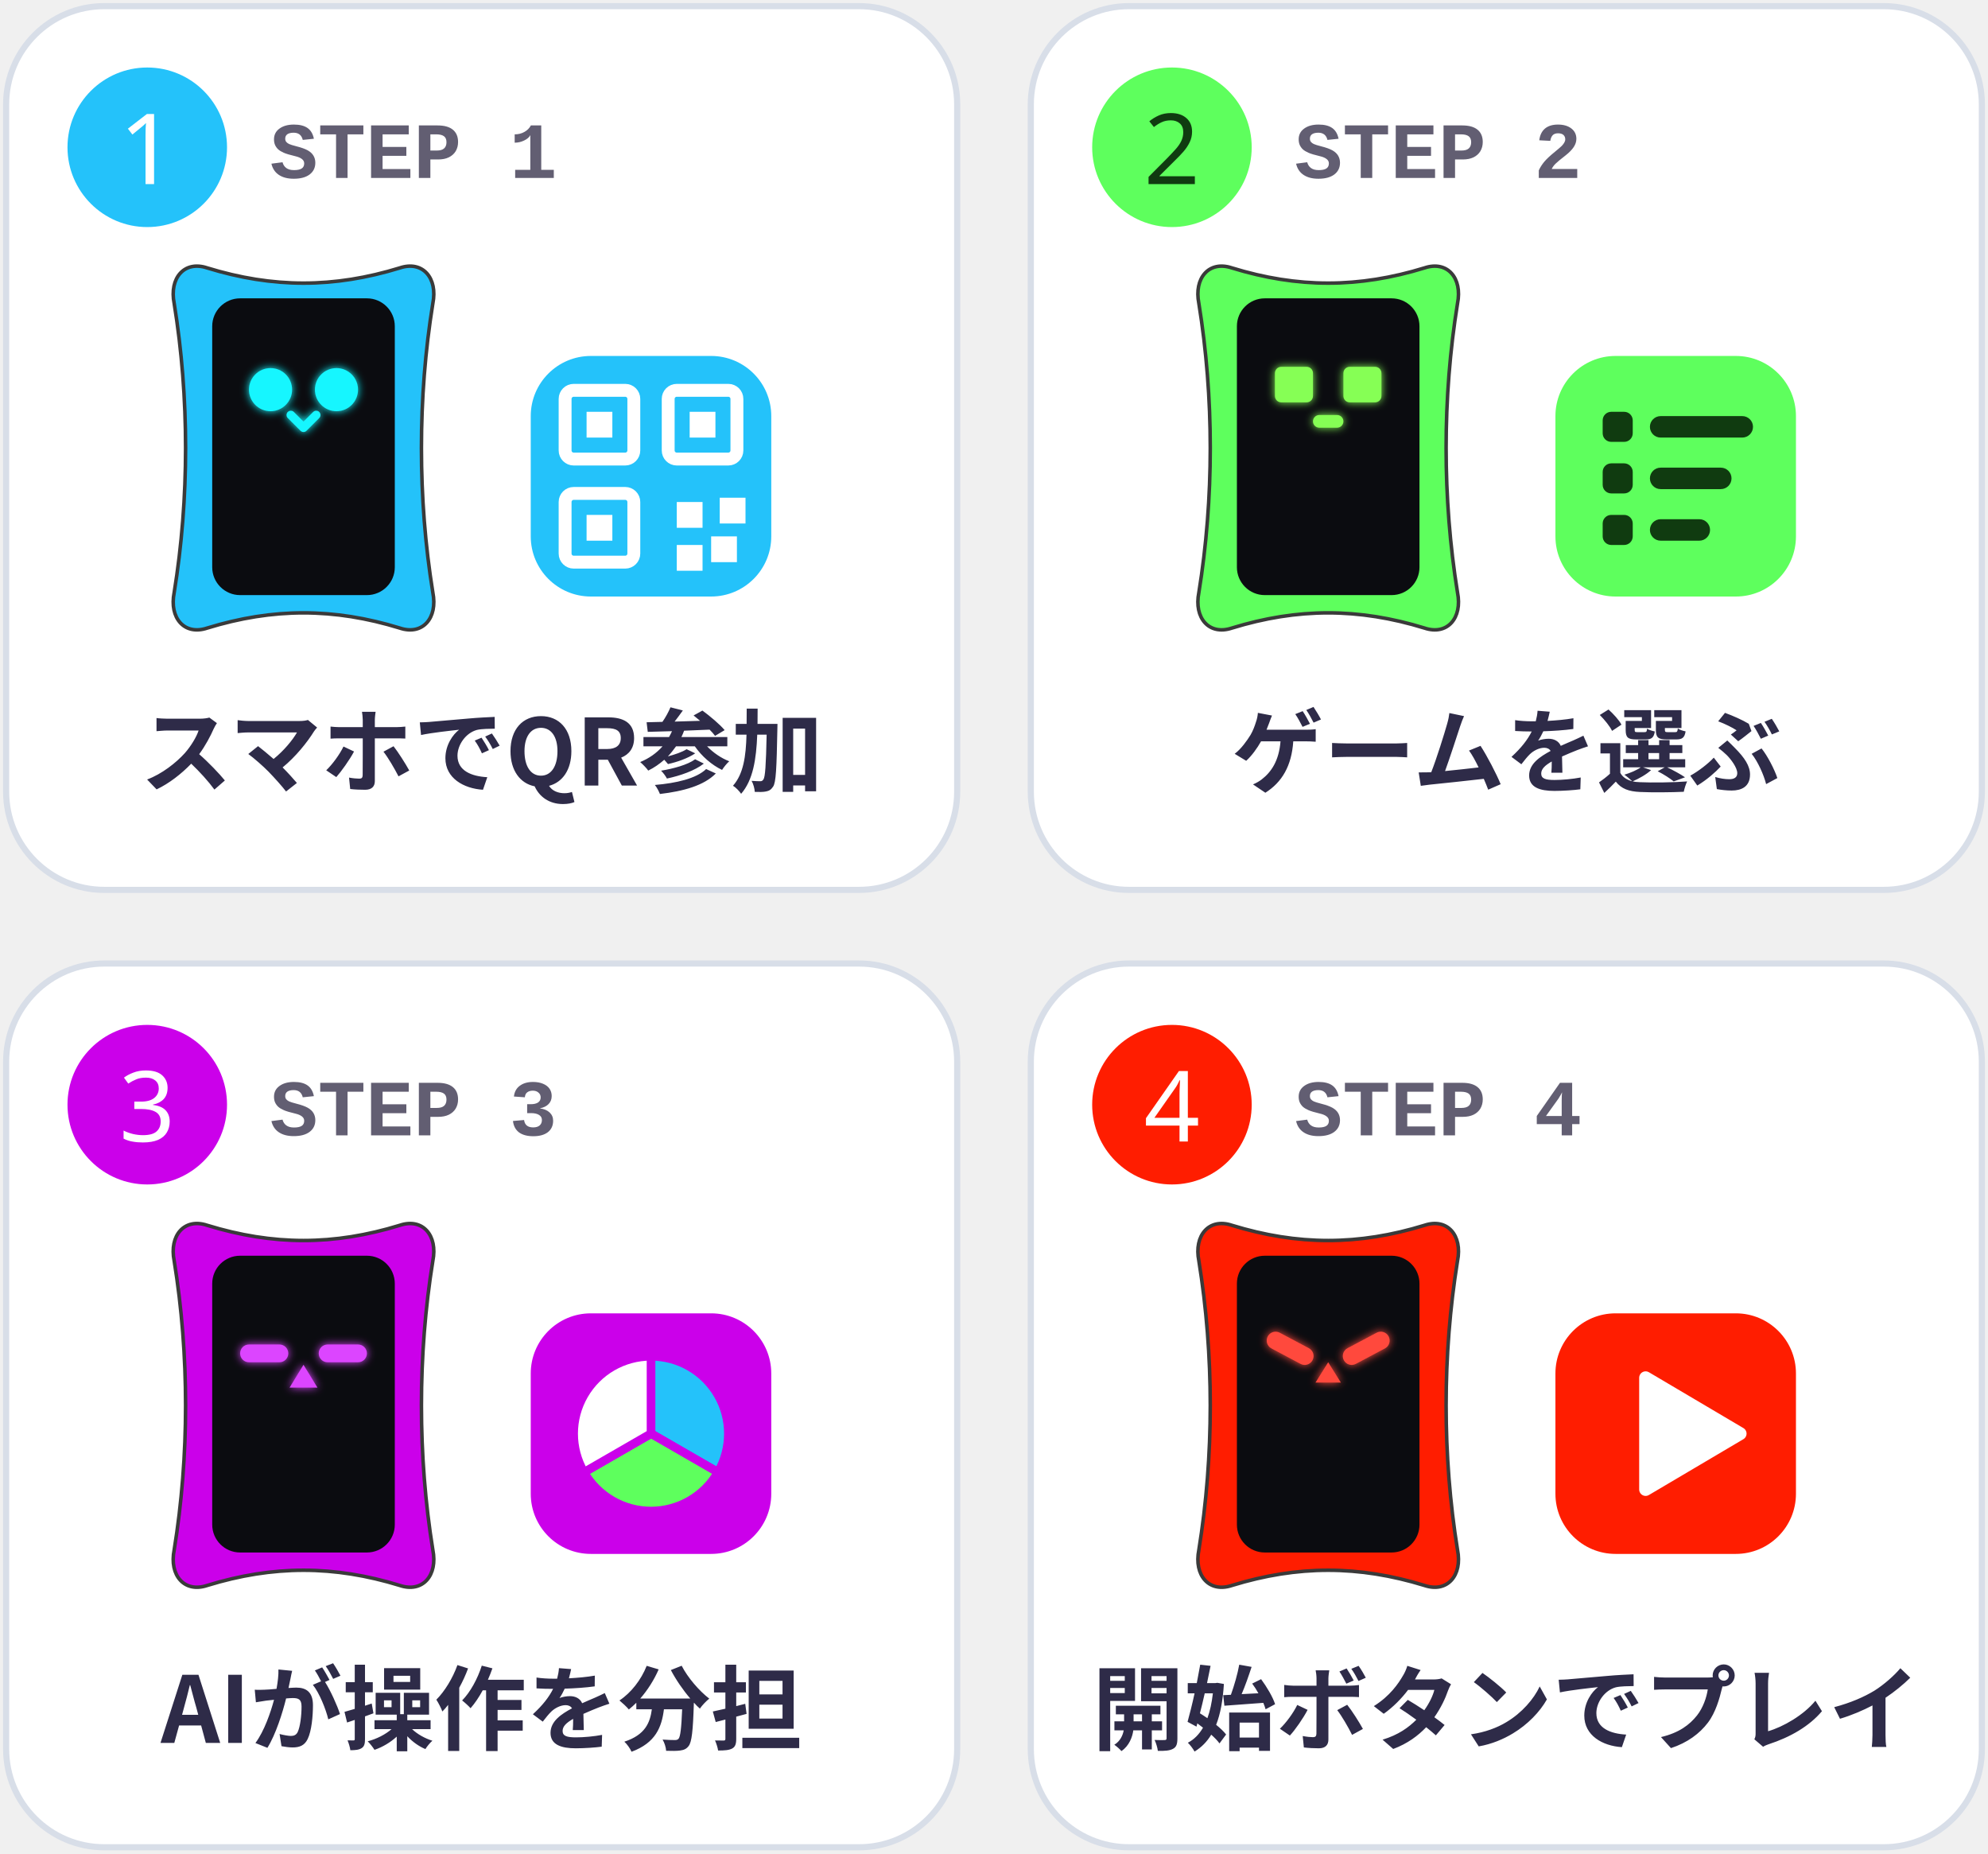
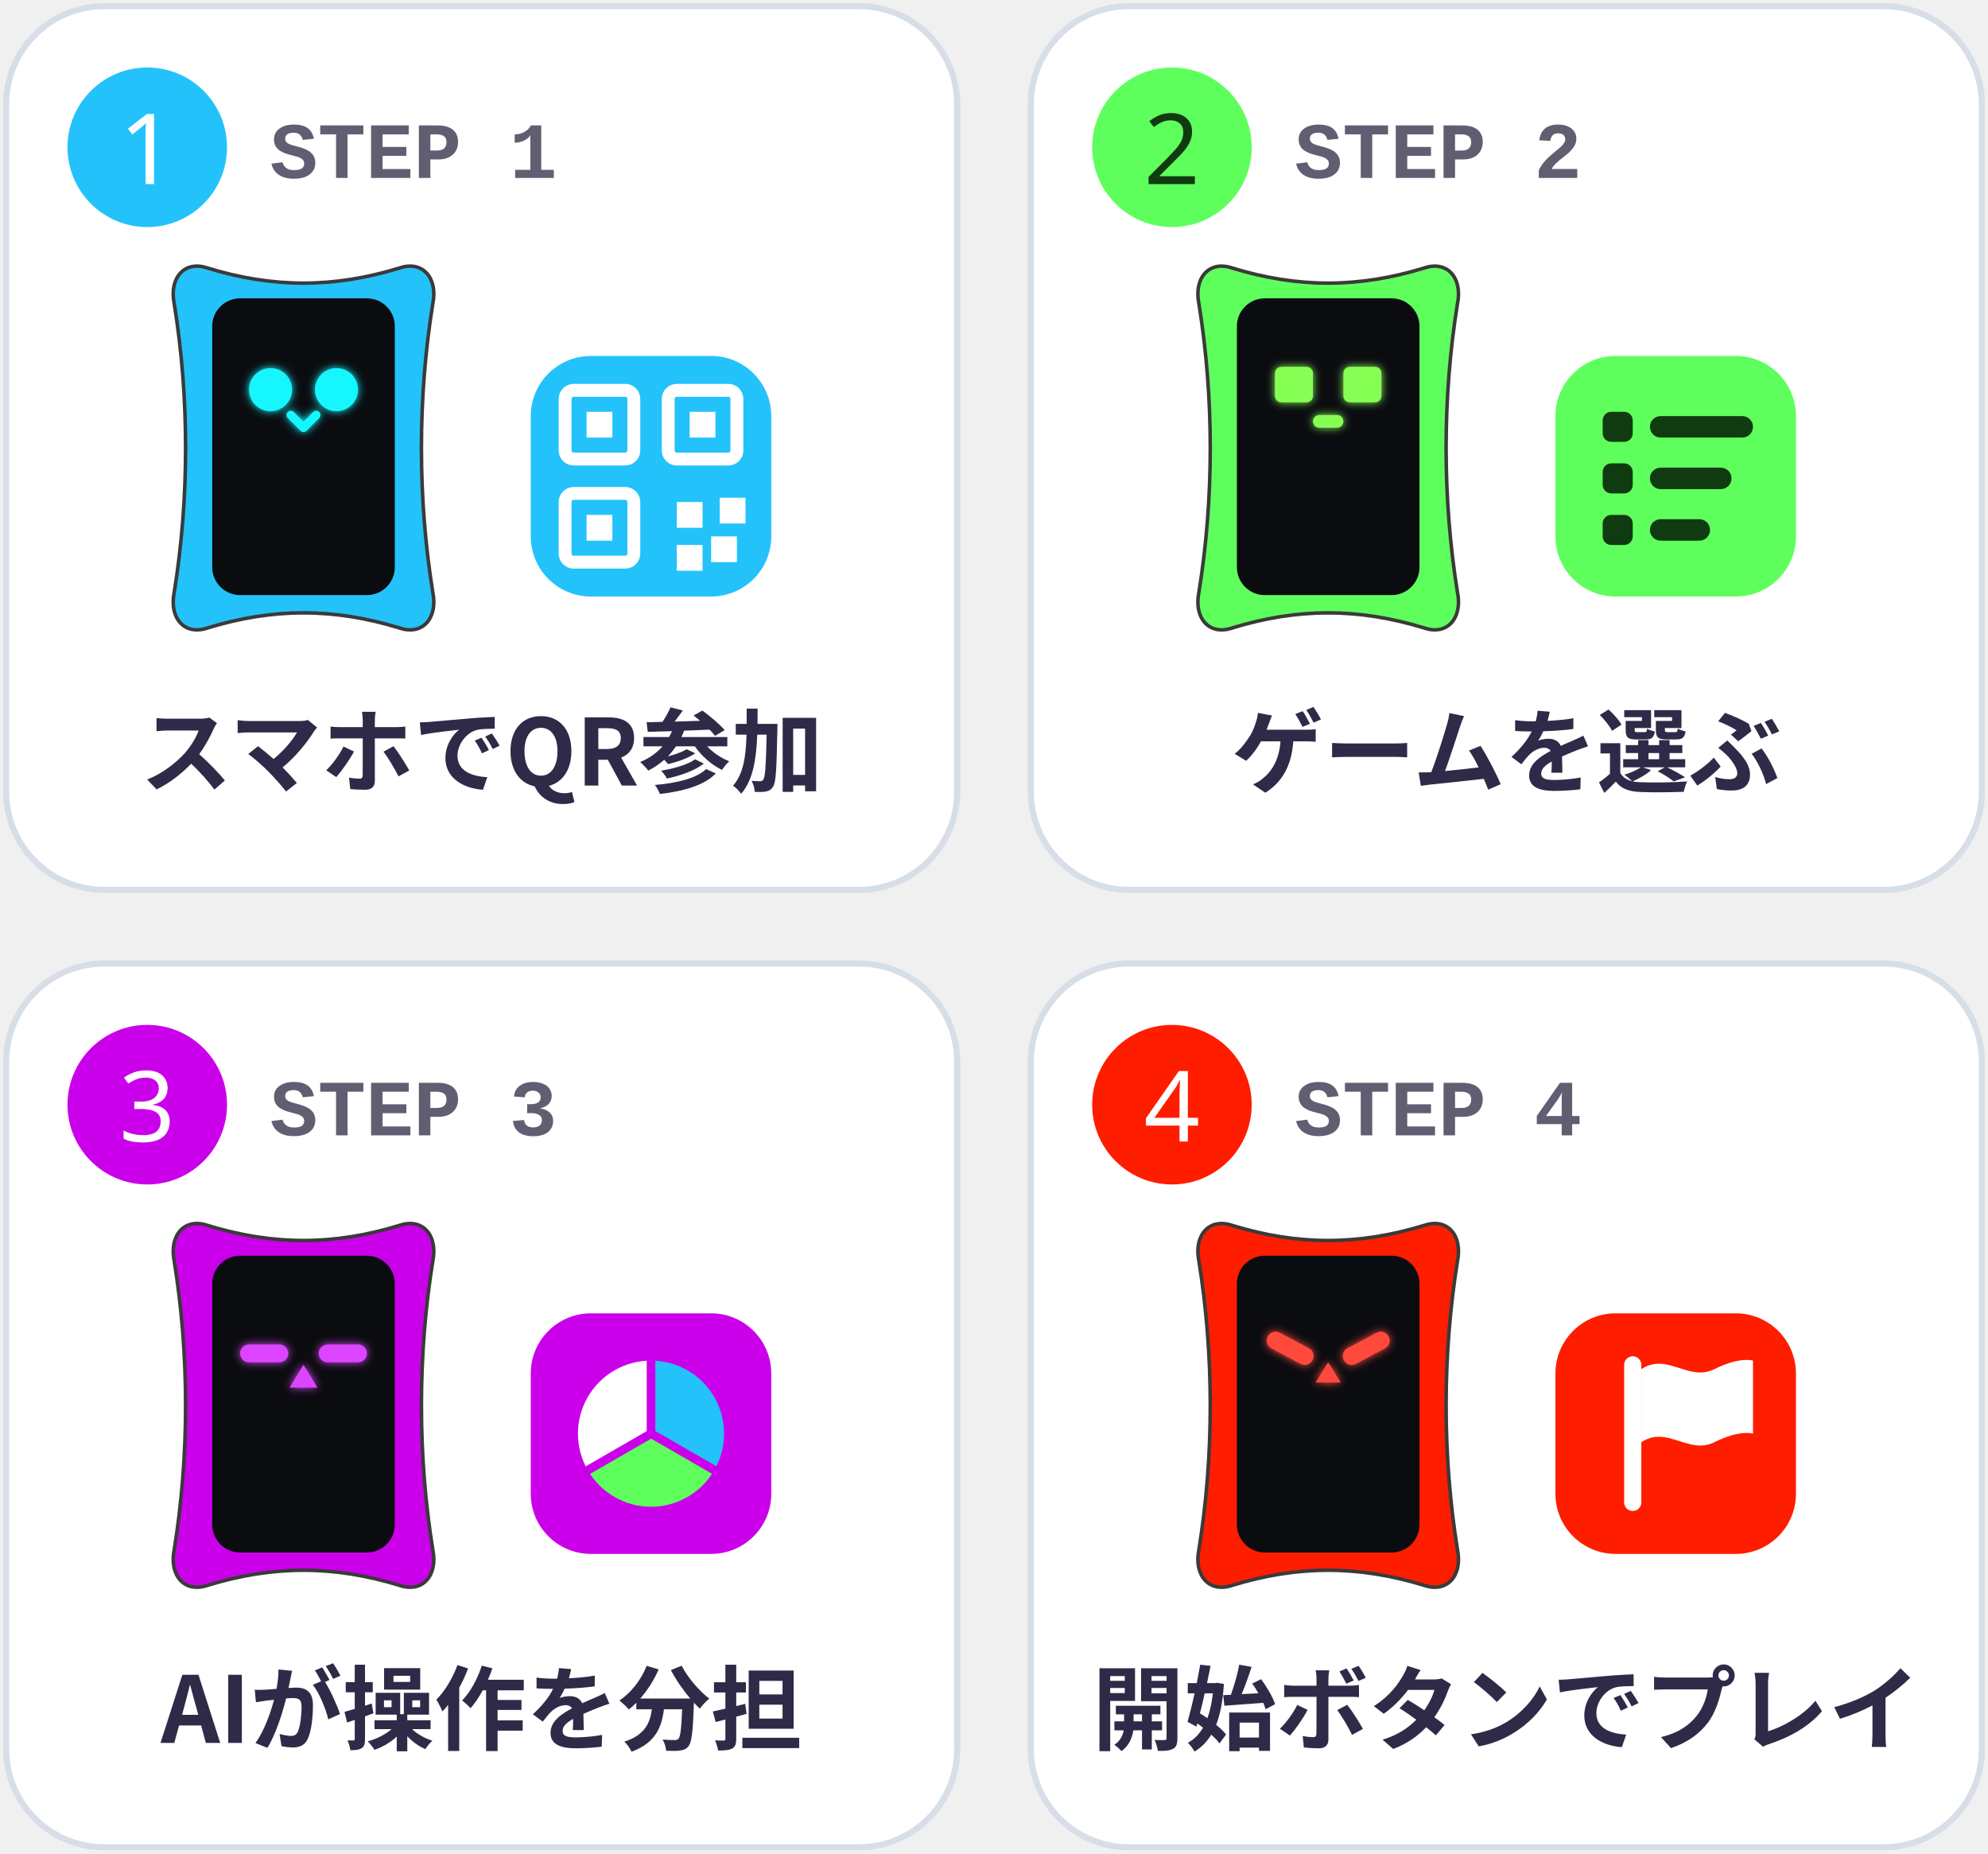
<svg xmlns="http://www.w3.org/2000/svg" viewBox="0 0 324 302" width="324" height="302" role="img">
  <defs>
    <filter id="glow" x="-30%" y="-30%" width="160%" height="160%">
      <feGaussianBlur stdDeviation="1.6" result="b" />
      <feMerge>
        <feMergeNode in="b" />
        <feMergeNode in="SourceGraphic" />
      </feMerge>
    </filter>
    <linearGradient id="brand" x1="0" y1="0" x2="1" y2="0">
      <stop offset="0" stop-color="#C03BFF" />
      <stop offset=".55" stop-color="#6F86FF" />
      <stop offset="1" stop-color="#22C4FA" />
    </linearGradient>
    <linearGradient id="bg" x1="0" y1="0" x2="1" y2="1">
      <stop offset="0" stop-color="#E8FAFF" />
      <stop offset="1" stop-color="#FFF5DC" />
    </linearGradient>
    <style>
.jp{font-family:'Hiragino Sans','Hiragino Kaku Gothic ProN','Yu Gothic UI','Yu Gothic','Meiryo','Noto Sans JP','Noto Sans CJK JP',sans-serif}
.disp{font-family:Impact,Haettenschweiler,'Anton','Arial Narrow Bold','Arial Black',sans-serif}
.gh{font-family:-apple-system,BlinkMacSystemFont,'Segoe UI','Noto Sans',Helvetica,Arial,sans-serif}
.rnd{font-family:RcRounded,'Hiragino Maru Gothic ProN','Yu Gothic UI','Noto Sans JP',sans-serif}
.hand{font-family:RcHand,'Hiragino Maru Gothic ProN','Yu Gothic UI','Noto Sans JP',sans-serif}
.mono{font-family:ui-monospace,SFMono-Regular,'Cascadia Mono',Consolas,'Liberation Mono',monospace}

@keyframes bob{0%,100%{transform:translateY(0)}50%{transform:translateY(-5px)}}
@keyframes blink{0%,90%,100%{transform:scaleY(1)}94%{transform:scaleY(.12)}}
@keyframes flow{to{stroke-dashoffset:-28}}
@keyframes pulse{0%,100%{opacity:.55}50%{opacity:1}}
.bob{animation:bob 2.6s ease-in-out infinite}
.eyes{transform-box:fill-box;transform-origin:center;animation:blink 4.8s infinite}
.flow{stroke-dasharray:6 8;animation:flow 1.1s linear infinite}
.pulse{animation:pulse 2.4s ease-in-out infinite}
@media (prefers-reduced-motion:reduce){.bob,.eyes,.flow,.pulse{animation:none}}
</style>
  </defs>
  <rect x="1.0" y="1" width="155.0" height="144" rx="16" fill="#FFFFFF" stroke="#D8DEE8" />
  <circle cx="24.0" cy="24" r="13" fill="#24C2FA" />
  <text x="24.0" y="30" class="disp" font-size="16" font-weight="400" fill="#FFFFFF" text-anchor="middle">1</text>
  <text x="44.0" y="29" class="mono" font-size="13" font-weight="700" fill="#625E72" text-anchor="start">STEP 1</text>
  <g transform="translate(28.8 42.0) scale(0.4133)">
    <g class="bob" style="animation-delay:0.00s">
      <path d="M12 4C38 12 62 12 88 4C97 1 103 8 101 18C95 55 95 95 101 132C103 142 97 149 88 146C62 138 38 138 12 146C3 149-3 142-1 132C5 95 5 55-1 18C-3 8 3 1 12 4Z" fill="#24C2FA" stroke="#3A3A3A" stroke-width="1.4" />
      <rect x="14" y="16" width="72" height="117" rx="11" fill="#0B0C10" />
      <g filter="url(#glow)" transform="translate(0 6)">
        <g class="eyes" style="animation-delay:0.00s">
          <circle cx="37" cy="46" r="8.5" fill="#19F6FF" />
          <circle cx="63" cy="46" r="8.5" fill="#19F6FF" />
        </g>
        <path d="M45 56l5 5 5-5" fill="none" stroke="#19F6FF" stroke-width="3.4" stroke-linecap="round" stroke-linejoin="round" />
      </g>
    </g>
  </g>
  <g transform="translate(86.5 58) scale(.7)">
    <rect x="0" y="0" width="56" height="56" rx="14" fill="#24C2FA" />
    <rect x="8" y="8" width="16" height="16" rx="2" fill="none" stroke="#FFFFFF" stroke-width="3" />
    <rect x="13" y="13" width="6" height="6" fill="#FFFFFF" />
    <rect x="32" y="8" width="16" height="16" rx="2" fill="none" stroke="#FFFFFF" stroke-width="3" />
    <rect x="37" y="13" width="6" height="6" fill="#FFFFFF" />
    <rect x="8" y="32" width="16" height="16" rx="2" fill="none" stroke="#FFFFFF" stroke-width="3" />
    <rect x="13" y="37" width="6" height="6" fill="#FFFFFF" />
    <rect x="34" y="34" width="6" height="6" fill="#FFFFFF" />
    <rect x="42" y="42" width="6" height="6" fill="#FFFFFF" />
    <rect x="34" y="44" width="6" height="6" fill="#FFFFFF" />
    <rect x="44" y="33" width="6" height="6" fill="#FFFFFF" />
  </g>
  <text x="78.5" y="128" class="jp" font-size="15" font-weight="900" fill="#2E2B48" text-anchor="middle">スマホでQR参加</text>
  <rect x="168.0" y="1" width="155.0" height="144" rx="16" fill="#FFFFFF" stroke="#D8DEE8" />
  <circle cx="191.0" cy="24" r="13" fill="#5EFF5D" />
  <text x="191.0" y="30" class="disp" font-size="16" font-weight="400" fill="#103B10" text-anchor="middle">2</text>
  <text x="211.0" y="29" class="mono" font-size="13" font-weight="700" fill="#625E72" text-anchor="start">STEP 2</text>
  <g transform="translate(195.8 42.0) scale(0.4133)">
    <g class="bob" style="animation-delay:0.40s">
      <path d="M12 4C38 12 62 12 88 4C97 1 103 8 101 18C95 55 95 95 101 132C103 142 97 149 88 146C62 138 38 138 12 146C3 149-3 142-1 132C5 95 5 55-1 18C-3 8 3 1 12 4Z" fill="#5EFF5D" stroke="#3A3A3A" stroke-width="1.4" />
      <rect x="14" y="16" width="72" height="117" rx="11" fill="#0B0C10" />
      <g filter="url(#glow)" transform="translate(0 6)">
        <g class="eyes" style="animation-delay:0.68s">
          <rect x="29" y="37" width="15" height="14" rx="2.5" fill="#86FF55" />
          <rect x="56" y="37" width="15" height="14" rx="2.5" fill="#86FF55" />
        </g>
        <rect x="44" y="56" width="12" height="5" rx="2.5" fill="#86FF55" />
      </g>
    </g>
  </g>
  <g transform="translate(253.5 58) scale(.7)">
    <rect x="0" y="0" width="56" height="56" rx="14" fill="#5EFF5D" />
    <rect x="11" y="13" width="7" height="7" rx="2" fill="#103B10" />
    <rect x="22" y="14" width="24" height="5" rx="2.5" fill="#103B10" />
    <rect x="11" y="25" width="7" height="7" rx="2" fill="#103B10" />
    <rect x="22" y="26" width="19" height="5" rx="2.5" fill="#103B10" />
    <rect x="11" y="37" width="7" height="7" rx="2" fill="#103B10" />
    <rect x="22" y="38" width="14" height="5" rx="2.5" fill="#103B10" />
  </g>
  <text x="245.5" y="128" class="jp" font-size="15" font-weight="900" fill="#2E2B48" text-anchor="middle">ゲームを選ぶ</text>
  <rect x="1.0" y="157" width="155.0" height="144" rx="16" fill="#FFFFFF" stroke="#D8DEE8" />
  <circle cx="24.0" cy="180" r="13" fill="#CB00EA" />
  <text x="24.0" y="186" class="disp" font-size="16" font-weight="400" fill="#FFFFFF" text-anchor="middle">3</text>
  <text x="44.0" y="185" class="mono" font-size="13" font-weight="700" fill="#625E72" text-anchor="start">STEP 3</text>
  <g transform="translate(28.8 198.0) scale(0.4133)">
    <g class="bob" style="animation-delay:0.80s">
      <path d="M12 4C38 12 62 12 88 4C97 1 103 8 101 18C95 55 95 95 101 132C103 142 97 149 88 146C62 138 38 138 12 146C3 149-3 142-1 132C5 95 5 55-1 18C-3 8 3 1 12 4Z" fill="#CB00EA" stroke="#3A3A3A" stroke-width="1.4" />
      <rect x="14" y="16" width="72" height="117" rx="11" fill="#0B0C10" />
      <g filter="url(#glow)" transform="translate(0 6)">
        <g class="eyes" style="animation-delay:1.36s">
          <rect x="25" y="45" width="19" height="7" rx="3.5" fill="#DC45FF" />
          <rect x="56" y="45" width="19" height="7" rx="3.5" fill="#DC45FF" />
        </g>
        <path d="M50 53l-5.5 9h11z" fill="#DC45FF" />
      </g>
    </g>
  </g>
  <g transform="translate(86.5 214) scale(.7)">
    <rect x="0" y="0" width="56" height="56" rx="14" fill="#CB00EA" />
    <path d="M28 28L28.0 10.0A18 18 0 0 1 43.6 37.0Z" fill="#24C2FA" stroke="#CB00EA" stroke-width="2" />
    <path d="M28 28L43.6 37.0A18 18 0 0 1 12.4 37.0Z" fill="#5EFF5D" stroke="#CB00EA" stroke-width="2" />
    <path d="M28 28L12.4 37.0A18 18 0 0 1 28.0 10.0Z" fill="#FFFFFF" stroke="#CB00EA" stroke-width="2" />
  </g>
  <text x="78.5" y="284" class="jp" font-size="15" font-weight="900" fill="#2E2B48" text-anchor="middle">AIが操作を分担</text>
  <rect x="168.0" y="157" width="155.0" height="144" rx="16" fill="#FFFFFF" stroke="#D8DEE8" />
  <circle cx="191.0" cy="180" r="13" fill="#FF1D00" />
  <text x="191.0" y="186" class="disp" font-size="16" font-weight="400" fill="#FFFFFF" text-anchor="middle">4</text>
  <text x="211.0" y="185" class="mono" font-size="13" font-weight="700" fill="#625E72" text-anchor="start">STEP 4</text>
  <g transform="translate(195.8 198.0) scale(0.4133)">
    <g class="bob" style="animation-delay:1.20s">
      <path d="M12 4C38 12 62 12 88 4C97 1 103 8 101 18C95 55 95 95 101 132C103 142 97 149 88 146C62 138 38 138 12 146C3 149-3 142-1 132C5 95 5 55-1 18C-3 8 3 1 12 4Z" fill="#FF1D00" stroke="#3A3A3A" stroke-width="1.4" />
      <rect x="14" y="16" width="72" height="117" rx="11" fill="#0B0C10" />
      <g filter="url(#glow)" transform="translate(0 6)">
        <g class="eyes" style="animation-delay:2.04s">
          <rect x="25" y="43" width="20" height="7" rx="3.5" fill="#FF4A3D" transform="rotate(28 35 46.5)" />
          <rect x="55" y="43" width="20" height="7" rx="3.5" fill="#FF4A3D" transform="rotate(-28 65 46.5)" />
        </g>
        <path d="M50 52l-5 8h10z" fill="#FF4A3D" />
      </g>
    </g>
  </g>
  <g transform="translate(253.5 214) scale(.7)">
    <rect x="0" y="0" width="56" height="56" rx="14" fill="#FF1D00" />
-     <path d="M21 15L43 28L21 41Z" fill="#FFFFFF" stroke="#FFFFFF" stroke-width="3" stroke-linejoin="round" />
+     <path d="M18 44V12" stroke="#FFFFFF" stroke-width="4" stroke-linecap="round" />
+     <path d="M20 13c6-4 11 3 17 0s9-2 9-2v17s-3-1-9 2-11-4-17 0z" fill="#FFFFFF" />
  </g>
  <text x="245.5" y="284" class="jp" font-size="15" font-weight="900" fill="#2E2B48" text-anchor="middle">開始ボタンでプレイ</text>
</svg>
